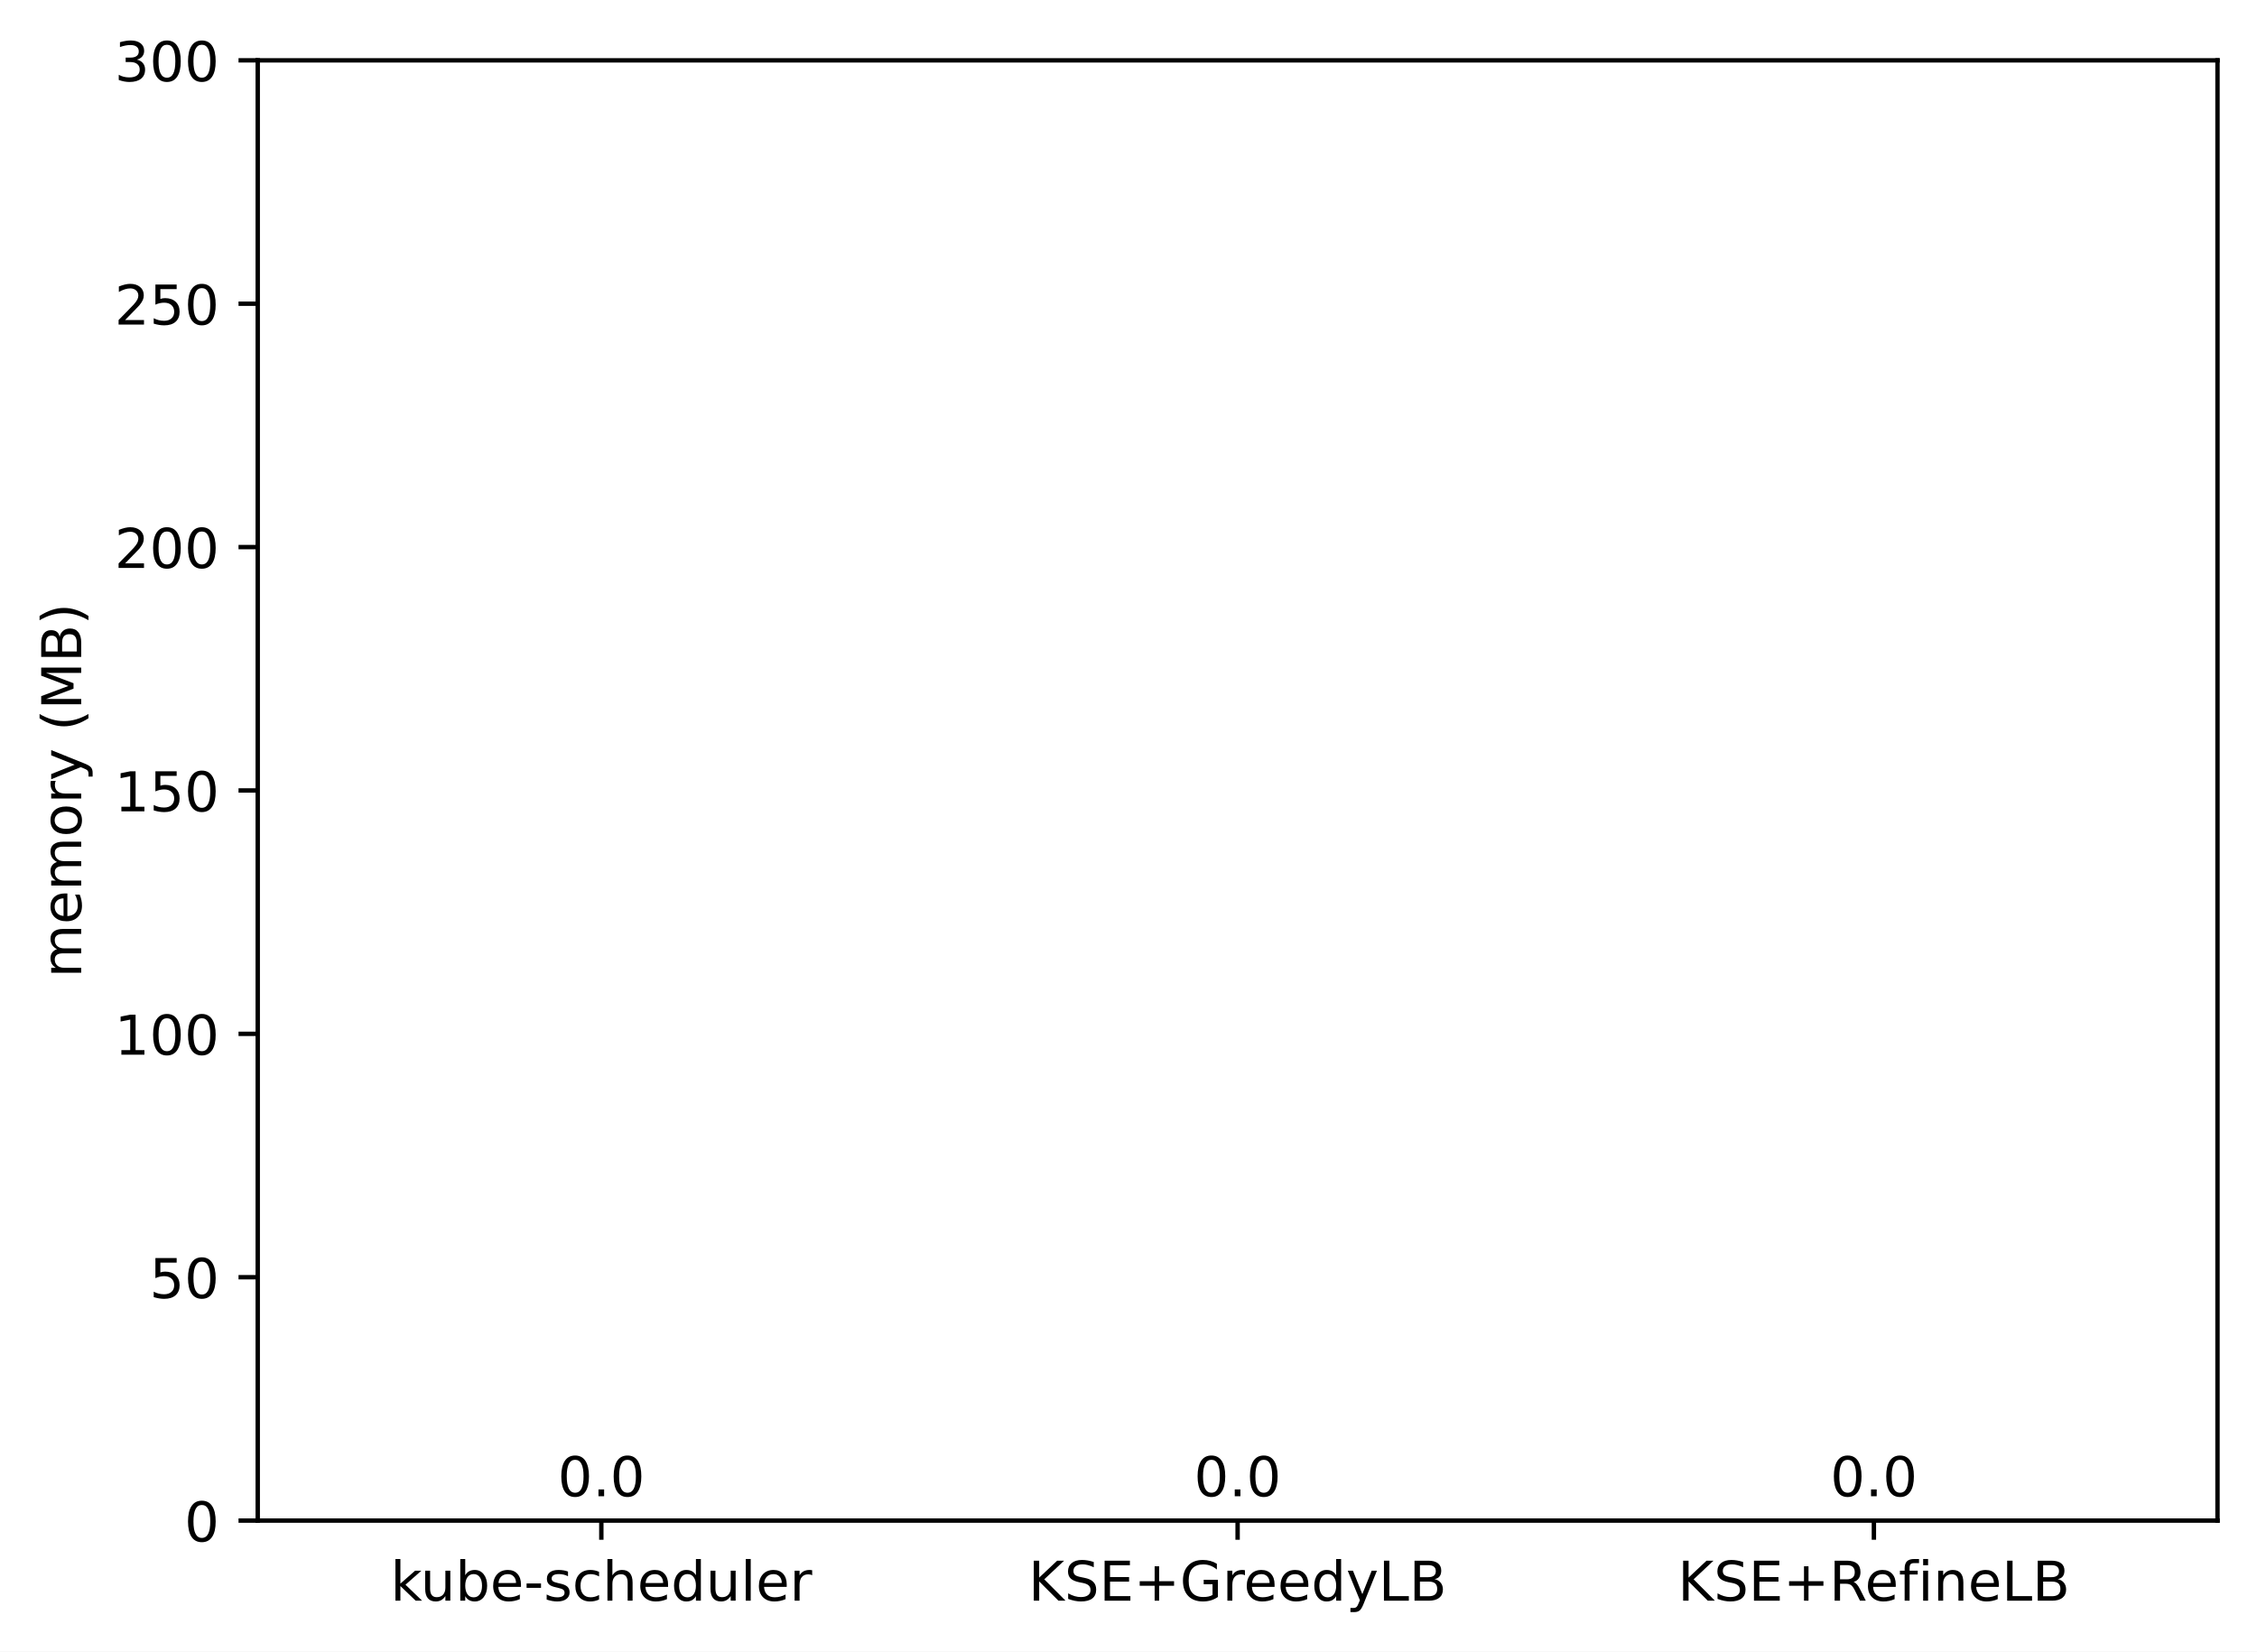
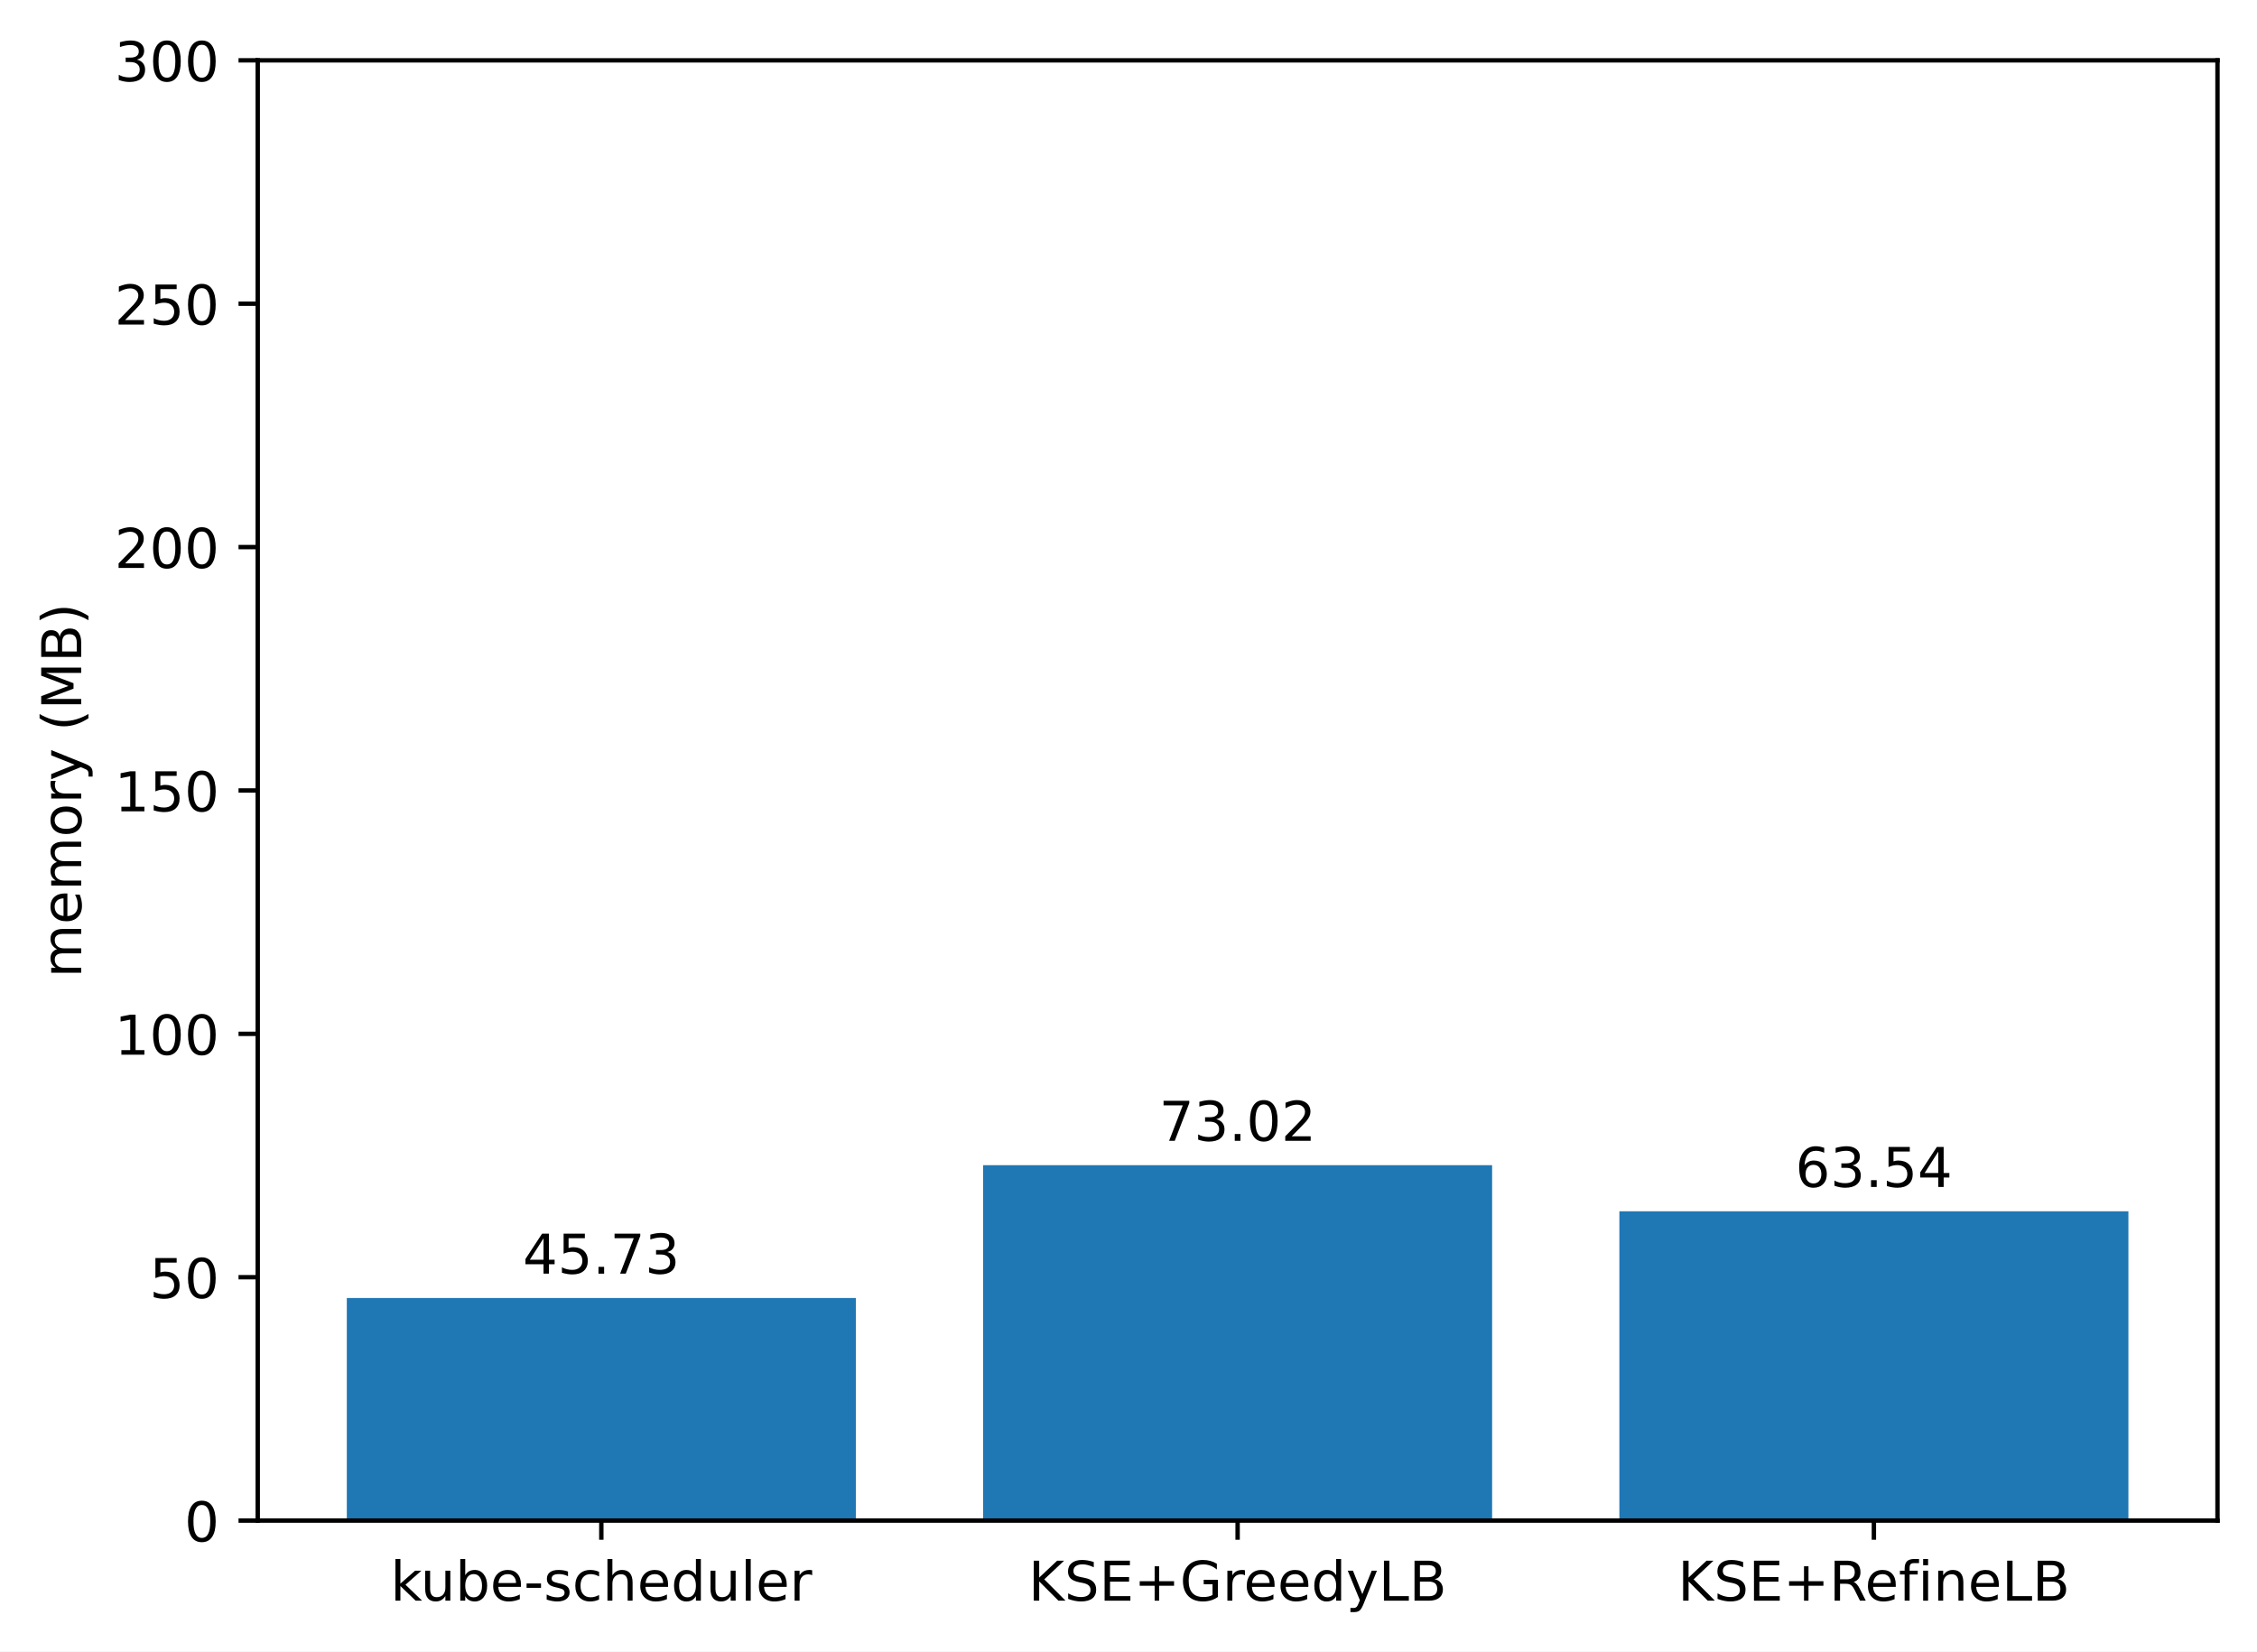
<svg xmlns="http://www.w3.org/2000/svg" xmlns:xlink="http://www.w3.org/1999/xlink" width="411.286pt" height="300.989pt" viewBox="0 0 411.286 300.989" version="1.1">
  <defs>
    <style type="text/css">*{stroke-linejoin: round; stroke-linecap: butt}</style>
  </defs>
  <g id="figure_1">
    <g id="patch_1">
      <path d="M 0 300.989  L 411.286 300.989  L 411.286 0  L 0 0  z " style="fill: #ffffff" />
    </g>
    <g id="axes_1">
      <g id="patch_2">
        <path d="M 46.966 277.111  L 404.086 277.111  L 404.086 10.999  L 46.966 10.999  z " style="fill: #ffffff" />
      </g>
      <g id="patch_3">
-         <path d="M 63.198 277.111  L 155.957 277.111  L 155.957 277.111  L 63.198 277.111  z " clip-path="url(#p0c585258d3)" style="fill: #1f77b4" />
+         <path d="M 63.198 277.111  L 155.957 277.111  L 155.957 236.547  L 63.198 236.547  z " clip-path="url(#p138daef315)" style="fill: #1f77b4" />
      </g>
      <g id="patch_4">
-         <path d="M 179.146 277.111  L 271.905 277.111  L 271.905 277.111  L 179.146 277.111  z " clip-path="url(#p0c585258d3)" style="fill: #1f77b4" />
+         <path d="M 179.146 277.111  L 271.905 277.111  L 271.905 212.34  L 179.146 212.34  z " clip-path="url(#p138daef315)" style="fill: #1f77b4" />
      </g>
      <g id="patch_5">
-         <path d="M 295.094 277.111  L 387.853 277.111  L 387.853 277.111  L 295.094 277.111  z " clip-path="url(#p0c585258d3)" style="fill: #1f77b4" />
+         <path d="M 295.094 277.111  L 387.853 277.111  L 387.853 220.749  L 295.094 220.749  z " clip-path="url(#p138daef315)" style="fill: #1f77b4" />
      </g>
      <g id="matplotlib.axis_1">
        <g id="xtick_1">
          <g id="line2d_1">
            <defs>
-               <path id="mc4d7781b6d" d="M 0 0  L 0 3.5  " style="stroke: #000000; stroke-width: 0.8" />
+               <path id="m4c0c175b9d" d="M 0 0  L 0 3.5  " style="stroke: #000000; stroke-width: 0.8" />
            </defs>
            <g>
-               <use xlink:href="#mc4d7781b6d" x="109.578" y="277.111" style="stroke: #000000; stroke-width: 0.8" />
+               <use xlink:href="#m4c0c175b9d" x="109.578" y="277.111" style="stroke: #000000; stroke-width: 0.8" />
            </g>
          </g>
          <g id="text_1">
            <g transform="translate(71.15179 291.7097)scale(0.1 -0.1)">
              <defs>
                <path id="DejaVuSans-6b" d="M 581 4863  L 1159 4863  L 1159 1991  L 2875 3500  L 3609 3500  L 1753 1863  L 3688 0  L 2938 0  L 1159 1709  L 1159 0  L 581 0  L 581 4863  z " transform="scale(0.015625)" />
                <path id="DejaVuSans-75" d="M 544 1381  L 544 3500  L 1119 3500  L 1119 1403  Q 1119 906 1312 657  Q 1506 409 1894 409  Q 2359 409 2629 706  Q 2900 1003 2900 1516  L 2900 3500  L 3475 3500  L 3475 0  L 2900 0  L 2900 538  Q 2691 219 2414 64  Q 2138 -91 1772 -91  Q 1169 -91 856 284  Q 544 659 544 1381  z M 1991 3584  L 1991 3584  z " transform="scale(0.015625)" />
                <path id="DejaVuSans-62" d="M 3116 1747  Q 3116 2381 2855 2742  Q 2594 3103 2138 3103  Q 1681 3103 1420 2742  Q 1159 2381 1159 1747  Q 1159 1113 1420 752  Q 1681 391 2138 391  Q 2594 391 2855 752  Q 3116 1113 3116 1747  z M 1159 2969  Q 1341 3281 1617 3432  Q 1894 3584 2278 3584  Q 2916 3584 3314 3078  Q 3713 2572 3713 1747  Q 3713 922 3314 415  Q 2916 -91 2278 -91  Q 1894 -91 1617 61  Q 1341 213 1159 525  L 1159 0  L 581 0  L 581 4863  L 1159 4863  L 1159 2969  z " transform="scale(0.015625)" />
                <path id="DejaVuSans-65" d="M 3597 1894  L 3597 1613  L 953 1613  Q 991 1019 1311 708  Q 1631 397 2203 397  Q 2534 397 2845 478  Q 3156 559 3463 722  L 3463 178  Q 3153 47 2828 -22  Q 2503 -91 2169 -91  Q 1331 -91 842 396  Q 353 884 353 1716  Q 353 2575 817 3079  Q 1281 3584 2069 3584  Q 2775 3584 3186 3129  Q 3597 2675 3597 1894  z M 3022 2063  Q 3016 2534 2758 2815  Q 2500 3097 2075 3097  Q 1594 3097 1305 2825  Q 1016 2553 972 2059  L 3022 2063  z " transform="scale(0.015625)" />
                <path id="DejaVuSans-2d" d="M 313 2009  L 1997 2009  L 1997 1497  L 313 1497  L 313 2009  z " transform="scale(0.015625)" />
                <path id="DejaVuSans-73" d="M 2834 3397  L 2834 2853  Q 2591 2978 2328 3040  Q 2066 3103 1784 3103  Q 1356 3103 1142 2972  Q 928 2841 928 2578  Q 928 2378 1081 2264  Q 1234 2150 1697 2047  L 1894 2003  Q 2506 1872 2764 1633  Q 3022 1394 3022 966  Q 3022 478 2636 193  Q 2250 -91 1575 -91  Q 1294 -91 989 -36  Q 684 19 347 128  L 347 722  Q 666 556 975 473  Q 1284 391 1588 391  Q 1994 391 2212 530  Q 2431 669 2431 922  Q 2431 1156 2273 1281  Q 2116 1406 1581 1522  L 1381 1569  Q 847 1681 609 1914  Q 372 2147 372 2553  Q 372 3047 722 3315  Q 1072 3584 1716 3584  Q 2034 3584 2315 3537  Q 2597 3491 2834 3397  z " transform="scale(0.015625)" />
                <path id="DejaVuSans-63" d="M 3122 3366  L 3122 2828  Q 2878 2963 2633 3030  Q 2388 3097 2138 3097  Q 1578 3097 1268 2742  Q 959 2388 959 1747  Q 959 1106 1268 751  Q 1578 397 2138 397  Q 2388 397 2633 464  Q 2878 531 3122 666  L 3122 134  Q 2881 22 2623 -34  Q 2366 -91 2075 -91  Q 1284 -91 818 406  Q 353 903 353 1747  Q 353 2603 823 3093  Q 1294 3584 2113 3584  Q 2378 3584 2631 3529  Q 2884 3475 3122 3366  z " transform="scale(0.015625)" />
                <path id="DejaVuSans-68" d="M 3513 2113  L 3513 0  L 2938 0  L 2938 2094  Q 2938 2591 2744 2837  Q 2550 3084 2163 3084  Q 1697 3084 1428 2787  Q 1159 2491 1159 1978  L 1159 0  L 581 0  L 581 4863  L 1159 4863  L 1159 2956  Q 1366 3272 1645 3428  Q 1925 3584 2291 3584  Q 2894 3584 3203 3211  Q 3513 2838 3513 2113  z " transform="scale(0.015625)" />
                <path id="DejaVuSans-64" d="M 2906 2969  L 2906 4863  L 3481 4863  L 3481 0  L 2906 0  L 2906 525  Q 2725 213 2448 61  Q 2172 -91 1784 -91  Q 1150 -91 751 415  Q 353 922 353 1747  Q 353 2572 751 3078  Q 1150 3584 1784 3584  Q 2172 3584 2448 3432  Q 2725 3281 2906 2969  z M 947 1747  Q 947 1113 1208 752  Q 1469 391 1925 391  Q 2381 391 2643 752  Q 2906 1113 2906 1747  Q 2906 2381 2643 2742  Q 2381 3103 1925 3103  Q 1469 3103 1208 2742  Q 947 2381 947 1747  z " transform="scale(0.015625)" />
                <path id="DejaVuSans-6c" d="M 603 4863  L 1178 4863  L 1178 0  L 603 0  L 603 4863  z " transform="scale(0.015625)" />
                <path id="DejaVuSans-72" d="M 2631 2963  Q 2534 3019 2420 3045  Q 2306 3072 2169 3072  Q 1681 3072 1420 2755  Q 1159 2438 1159 1844  L 1159 0  L 581 0  L 581 3500  L 1159 3500  L 1159 2956  Q 1341 3275 1631 3429  Q 1922 3584 2338 3584  Q 2397 3584 2469 3576  Q 2541 3569 2628 3553  L 2631 2963  z " transform="scale(0.015625)" />
              </defs>
              <use xlink:href="#DejaVuSans-6b" />
              <use xlink:href="#DejaVuSans-75" x="54.785" />
              <use xlink:href="#DejaVuSans-62" x="118.164" />
              <use xlink:href="#DejaVuSans-65" x="181.641" />
              <use xlink:href="#DejaVuSans-2d" x="243.164" />
              <use xlink:href="#DejaVuSans-73" x="279.248" />
              <use xlink:href="#DejaVuSans-63" x="331.348" />
              <use xlink:href="#DejaVuSans-68" x="386.328" />
              <use xlink:href="#DejaVuSans-65" x="449.707" />
              <use xlink:href="#DejaVuSans-64" x="511.23" />
              <use xlink:href="#DejaVuSans-75" x="574.707" />
              <use xlink:href="#DejaVuSans-6c" x="638.086" />
              <use xlink:href="#DejaVuSans-65" x="665.869" />
              <use xlink:href="#DejaVuSans-72" x="727.393" />
            </g>
          </g>
        </g>
        <g id="xtick_2">
          <g id="line2d_2">
            <g>
-               <use xlink:href="#mc4d7781b6d" x="225.526" y="277.111" style="stroke: #000000; stroke-width: 0.8" />
+               <use xlink:href="#m4c0c175b9d" x="225.526" y="277.111" style="stroke: #000000; stroke-width: 0.8" />
            </g>
          </g>
          <g id="text_2">
            <g transform="translate(187.403 291.7097)scale(0.1 -0.1)">
              <defs>
                <path id="DejaVuSans-4b" d="M 628 4666  L 1259 4666  L 1259 2694  L 3353 4666  L 4166 4666  L 1850 2491  L 4331 0  L 3500 0  L 1259 2247  L 1259 0  L 628 0  L 628 4666  z " transform="scale(0.015625)" />
                <path id="DejaVuSans-53" d="M 3425 4513  L 3425 3897  Q 3066 4069 2747 4153  Q 2428 4238 2131 4238  Q 1616 4238 1336 4038  Q 1056 3838 1056 3469  Q 1056 3159 1242 3001  Q 1428 2844 1947 2747  L 2328 2669  Q 3034 2534 3370 2195  Q 3706 1856 3706 1288  Q 3706 609 3251 259  Q 2797 -91 1919 -91  Q 1588 -91 1214 -16  Q 841 59 441 206  L 441 856  Q 825 641 1194 531  Q 1563 422 1919 422  Q 2459 422 2753 634  Q 3047 847 3047 1241  Q 3047 1584 2836 1778  Q 2625 1972 2144 2069  L 1759 2144  Q 1053 2284 737 2584  Q 422 2884 422 3419  Q 422 4038 858 4394  Q 1294 4750 2059 4750  Q 2388 4750 2728 4690  Q 3069 4631 3425 4513  z " transform="scale(0.015625)" />
                <path id="DejaVuSans-45" d="M 628 4666  L 3578 4666  L 3578 4134  L 1259 4134  L 1259 2753  L 3481 2753  L 3481 2222  L 1259 2222  L 1259 531  L 3634 531  L 3634 0  L 628 0  L 628 4666  z " transform="scale(0.015625)" />
                <path id="DejaVuSans-2b" d="M 2944 4013  L 2944 2272  L 4684 2272  L 4684 1741  L 2944 1741  L 2944 0  L 2419 0  L 2419 1741  L 678 1741  L 678 2272  L 2419 2272  L 2419 4013  L 2944 4013  z " transform="scale(0.015625)" />
                <path id="DejaVuSans-47" d="M 3809 666  L 3809 1919  L 2778 1919  L 2778 2438  L 4434 2438  L 4434 434  Q 4069 175 3628 42  Q 3188 -91 2688 -91  Q 1594 -91 976 548  Q 359 1188 359 2328  Q 359 3472 976 4111  Q 1594 4750 2688 4750  Q 3144 4750 3555 4637  Q 3966 4525 4313 4306  L 4313 3634  Q 3963 3931 3569 4081  Q 3175 4231 2741 4231  Q 1884 4231 1454 3753  Q 1025 3275 1025 2328  Q 1025 1384 1454 906  Q 1884 428 2741 428  Q 3075 428 3337 486  Q 3600 544 3809 666  z " transform="scale(0.015625)" />
                <path id="DejaVuSans-79" d="M 2059 -325  Q 1816 -950 1584 -1140  Q 1353 -1331 966 -1331  L 506 -1331  L 506 -850  L 844 -850  Q 1081 -850 1212 -737  Q 1344 -625 1503 -206  L 1606 56  L 191 3500  L 800 3500  L 1894 763  L 2988 3500  L 3597 3500  L 2059 -325  z " transform="scale(0.015625)" />
                <path id="DejaVuSans-4c" d="M 628 4666  L 1259 4666  L 1259 531  L 3531 531  L 3531 0  L 628 0  L 628 4666  z " transform="scale(0.015625)" />
                <path id="DejaVuSans-42" d="M 1259 2228  L 1259 519  L 2272 519  Q 2781 519 3026 730  Q 3272 941 3272 1375  Q 3272 1813 3026 2020  Q 2781 2228 2272 2228  L 1259 2228  z M 1259 4147  L 1259 2741  L 2194 2741  Q 2656 2741 2882 2914  Q 3109 3088 3109 3444  Q 3109 3797 2882 3972  Q 2656 4147 2194 4147  L 1259 4147  z M 628 4666  L 2241 4666  Q 2963 4666 3353 4366  Q 3744 4066 3744 3513  Q 3744 3084 3544 2831  Q 3344 2578 2956 2516  Q 3422 2416 3680 2098  Q 3938 1781 3938 1306  Q 3938 681 3513 340  Q 3088 0 2303 0  L 628 0  L 628 4666  z " transform="scale(0.015625)" />
              </defs>
              <use xlink:href="#DejaVuSans-4b" />
              <use xlink:href="#DejaVuSans-53" x="65.576" />
              <use xlink:href="#DejaVuSans-45" x="129.053" />
              <use xlink:href="#DejaVuSans-2b" x="192.236" />
              <use xlink:href="#DejaVuSans-47" x="276.025" />
              <use xlink:href="#DejaVuSans-72" x="353.516" />
              <use xlink:href="#DejaVuSans-65" x="392.379" />
              <use xlink:href="#DejaVuSans-65" x="453.902" />
              <use xlink:href="#DejaVuSans-64" x="515.426" />
              <use xlink:href="#DejaVuSans-79" x="578.902" />
              <use xlink:href="#DejaVuSans-4c" x="638.082" />
              <use xlink:href="#DejaVuSans-42" x="693.795" />
            </g>
          </g>
        </g>
        <g id="xtick_3">
          <g id="line2d_3">
            <g>
-               <use xlink:href="#mc4d7781b6d" x="341.474" y="277.111" style="stroke: #000000; stroke-width: 0.8" />
+               <use xlink:href="#m4c0c175b9d" x="341.474" y="277.111" style="stroke: #000000; stroke-width: 0.8" />
            </g>
          </g>
          <g id="text_3">
            <g transform="translate(305.7346 291.7097)scale(0.1 -0.1)">
              <defs>
                <path id="DejaVuSans-52" d="M 2841 2188  Q 3044 2119 3236 1894  Q 3428 1669 3622 1275  L 4263 0  L 3584 0  L 2988 1197  Q 2756 1666 2539 1819  Q 2322 1972 1947 1972  L 1259 1972  L 1259 0  L 628 0  L 628 4666  L 2053 4666  Q 2853 4666 3247 4331  Q 3641 3997 3641 3322  Q 3641 2881 3436 2590  Q 3231 2300 2841 2188  z M 1259 4147  L 1259 2491  L 2053 2491  Q 2509 2491 2742 2702  Q 2975 2913 2975 3322  Q 2975 3731 2742 3939  Q 2509 4147 2053 4147  L 1259 4147  z " transform="scale(0.015625)" />
                <path id="DejaVuSans-66" d="M 2375 4863  L 2375 4384  L 1825 4384  Q 1516 4384 1395 4259  Q 1275 4134 1275 3809  L 1275 3500  L 2222 3500  L 2222 3053  L 1275 3053  L 1275 0  L 697 0  L 697 3053  L 147 3053  L 147 3500  L 697 3500  L 697 3744  Q 697 4328 969 4595  Q 1241 4863 1831 4863  L 2375 4863  z " transform="scale(0.015625)" />
                <path id="DejaVuSans-69" d="M 603 3500  L 1178 3500  L 1178 0  L 603 0  L 603 3500  z M 603 4863  L 1178 4863  L 1178 4134  L 603 4134  L 603 4863  z " transform="scale(0.015625)" />
                <path id="DejaVuSans-6e" d="M 3513 2113  L 3513 0  L 2938 0  L 2938 2094  Q 2938 2591 2744 2837  Q 2550 3084 2163 3084  Q 1697 3084 1428 2787  Q 1159 2491 1159 1978  L 1159 0  L 581 0  L 581 3500  L 1159 3500  L 1159 2956  Q 1366 3272 1645 3428  Q 1925 3584 2291 3584  Q 2894 3584 3203 3211  Q 3513 2838 3513 2113  z " transform="scale(0.015625)" />
              </defs>
              <use xlink:href="#DejaVuSans-4b" />
              <use xlink:href="#DejaVuSans-53" x="65.576" />
              <use xlink:href="#DejaVuSans-45" x="129.053" />
              <use xlink:href="#DejaVuSans-2b" x="192.236" />
              <use xlink:href="#DejaVuSans-52" x="276.025" />
              <use xlink:href="#DejaVuSans-65" x="341.008" />
              <use xlink:href="#DejaVuSans-66" x="402.531" />
              <use xlink:href="#DejaVuSans-69" x="437.736" />
              <use xlink:href="#DejaVuSans-6e" x="465.52" />
              <use xlink:href="#DejaVuSans-65" x="528.898" />
              <use xlink:href="#DejaVuSans-4c" x="590.422" />
              <use xlink:href="#DejaVuSans-42" x="646.135" />
            </g>
          </g>
        </g>
      </g>
      <g id="matplotlib.axis_2">
        <g id="ytick_1">
          <g id="line2d_4">
            <defs>
-               <path id="m57bac7a256" d="M 0 0  L -3.5 0  " style="stroke: #000000; stroke-width: 0.8" />
+               <path id="m130807eaf0" d="M 0 0  L -3.5 0  " style="stroke: #000000; stroke-width: 0.8" />
            </defs>
            <g>
-               <use xlink:href="#m57bac7a256" x="46.966" y="277.111" style="stroke: #000000; stroke-width: 0.8" />
+               <use xlink:href="#m130807eaf0" x="46.966" y="277.111" style="stroke: #000000; stroke-width: 0.8" />
            </g>
          </g>
          <g id="text_4">
            <g transform="translate(33.60312 280.9104)scale(0.1 -0.1)">
              <defs>
                <path id="DejaVuSans-30" d="M 2034 4250  Q 1547 4250 1301 3770  Q 1056 3291 1056 2328  Q 1056 1369 1301 889  Q 1547 409 2034 409  Q 2525 409 2770 889  Q 3016 1369 3016 2328  Q 3016 3291 2770 3770  Q 2525 4250 2034 4250  z M 2034 4750  Q 2819 4750 3233 4129  Q 3647 3509 3647 2328  Q 3647 1150 3233 529  Q 2819 -91 2034 -91  Q 1250 -91 836 529  Q 422 1150 422 2328  Q 422 3509 836 4129  Q 1250 4750 2034 4750  z " transform="scale(0.015625)" />
              </defs>
              <use xlink:href="#DejaVuSans-30" />
            </g>
          </g>
        </g>
        <g id="ytick_2">
          <g id="line2d_5">
            <g>
-               <use xlink:href="#m57bac7a256" x="46.966" y="232.759" style="stroke: #000000; stroke-width: 0.8" />
+               <use xlink:href="#m130807eaf0" x="46.966" y="232.759" style="stroke: #000000; stroke-width: 0.8" />
            </g>
          </g>
          <g id="text_5">
            <g transform="translate(27.24063 236.5584)scale(0.1 -0.1)">
              <defs>
                <path id="DejaVuSans-35" d="M 691 4666  L 3169 4666  L 3169 4134  L 1269 4134  L 1269 2991  Q 1406 3038 1543 3061  Q 1681 3084 1819 3084  Q 2600 3084 3056 2656  Q 3513 2228 3513 1497  Q 3513 744 3044 326  Q 2575 -91 1722 -91  Q 1428 -91 1123 -41  Q 819 9 494 109  L 494 744  Q 775 591 1075 516  Q 1375 441 1709 441  Q 2250 441 2565 725  Q 2881 1009 2881 1497  Q 2881 1984 2565 2268  Q 2250 2553 1709 2553  Q 1456 2553 1204 2497  Q 953 2441 691 2322  L 691 4666  z " transform="scale(0.015625)" />
              </defs>
              <use xlink:href="#DejaVuSans-35" />
              <use xlink:href="#DejaVuSans-30" x="63.623" />
            </g>
          </g>
        </g>
        <g id="ytick_3">
          <g id="line2d_6">
            <g>
-               <use xlink:href="#m57bac7a256" x="46.966" y="188.407" style="stroke: #000000; stroke-width: 0.8" />
+               <use xlink:href="#m130807eaf0" x="46.966" y="188.407" style="stroke: #000000; stroke-width: 0.8" />
            </g>
          </g>
          <g id="text_6">
            <g transform="translate(20.87813 192.2064)scale(0.1 -0.1)">
              <defs>
                <path id="DejaVuSans-31" d="M 794 531  L 1825 531  L 1825 4091  L 703 3866  L 703 4441  L 1819 4666  L 2450 4666  L 2450 531  L 3481 531  L 3481 0  L 794 0  L 794 531  z " transform="scale(0.015625)" />
              </defs>
              <use xlink:href="#DejaVuSans-31" />
              <use xlink:href="#DejaVuSans-30" x="63.623" />
              <use xlink:href="#DejaVuSans-30" x="127.246" />
            </g>
          </g>
        </g>
        <g id="ytick_4">
          <g id="line2d_7">
            <g>
-               <use xlink:href="#m57bac7a256" x="46.966" y="144.055" style="stroke: #000000; stroke-width: 0.8" />
+               <use xlink:href="#m130807eaf0" x="46.966" y="144.055" style="stroke: #000000; stroke-width: 0.8" />
            </g>
          </g>
          <g id="text_7">
            <g transform="translate(20.87813 147.8544)scale(0.1 -0.1)">
              <use xlink:href="#DejaVuSans-31" />
              <use xlink:href="#DejaVuSans-35" x="63.623" />
              <use xlink:href="#DejaVuSans-30" x="127.246" />
            </g>
          </g>
        </g>
        <g id="ytick_5">
          <g id="line2d_8">
            <g>
-               <use xlink:href="#m57bac7a256" x="46.966" y="99.703" style="stroke: #000000; stroke-width: 0.8" />
+               <use xlink:href="#m130807eaf0" x="46.966" y="99.703" style="stroke: #000000; stroke-width: 0.8" />
            </g>
          </g>
          <g id="text_8">
            <g transform="translate(20.87813 103.5024)scale(0.1 -0.1)">
              <defs>
                <path id="DejaVuSans-32" d="M 1228 531  L 3431 531  L 3431 0  L 469 0  L 469 531  Q 828 903 1448 1529  Q 2069 2156 2228 2338  Q 2531 2678 2651 2914  Q 2772 3150 2772 3378  Q 2772 3750 2511 3984  Q 2250 4219 1831 4219  Q 1534 4219 1204 4116  Q 875 4013 500 3803  L 500 4441  Q 881 4594 1212 4672  Q 1544 4750 1819 4750  Q 2544 4750 2975 4387  Q 3406 4025 3406 3419  Q 3406 3131 3298 2873  Q 3191 2616 2906 2266  Q 2828 2175 2409 1742  Q 1991 1309 1228 531  z " transform="scale(0.015625)" />
              </defs>
              <use xlink:href="#DejaVuSans-32" />
              <use xlink:href="#DejaVuSans-30" x="63.623" />
              <use xlink:href="#DejaVuSans-30" x="127.246" />
            </g>
          </g>
        </g>
        <g id="ytick_6">
          <g id="line2d_9">
            <g>
-               <use xlink:href="#m57bac7a256" x="46.966" y="55.351" style="stroke: #000000; stroke-width: 0.8" />
+               <use xlink:href="#m130807eaf0" x="46.966" y="55.351" style="stroke: #000000; stroke-width: 0.8" />
            </g>
          </g>
          <g id="text_9">
            <g transform="translate(20.87813 59.15044)scale(0.1 -0.1)">
              <use xlink:href="#DejaVuSans-32" />
              <use xlink:href="#DejaVuSans-35" x="63.623" />
              <use xlink:href="#DejaVuSans-30" x="127.246" />
            </g>
          </g>
        </g>
        <g id="ytick_7">
          <g id="line2d_10">
            <g>
-               <use xlink:href="#m57bac7a256" x="46.966" y="10.999" style="stroke: #000000; stroke-width: 0.8" />
+               <use xlink:href="#m130807eaf0" x="46.966" y="10.999" style="stroke: #000000; stroke-width: 0.8" />
            </g>
          </g>
          <g id="text_10">
            <g transform="translate(20.87813 14.79844)scale(0.1 -0.1)">
              <defs>
                <path id="DejaVuSans-33" d="M 2597 2516  Q 3050 2419 3304 2112  Q 3559 1806 3559 1356  Q 3559 666 3084 287  Q 2609 -91 1734 -91  Q 1441 -91 1130 -33  Q 819 25 488 141  L 488 750  Q 750 597 1062 519  Q 1375 441 1716 441  Q 2309 441 2620 675  Q 2931 909 2931 1356  Q 2931 1769 2642 2001  Q 2353 2234 1838 2234  L 1294 2234  L 1294 2753  L 1863 2753  Q 2328 2753 2575 2939  Q 2822 3125 2822 3475  Q 2822 3834 2567 4026  Q 2313 4219 1838 4219  Q 1578 4219 1281 4162  Q 984 4106 628 3988  L 628 4550  Q 988 4650 1302 4700  Q 1616 4750 1894 4750  Q 2613 4750 3031 4423  Q 3450 4097 3450 3541  Q 3450 3153 3228 2886  Q 3006 2619 2597 2516  z " transform="scale(0.015625)" />
              </defs>
              <use xlink:href="#DejaVuSans-33" />
              <use xlink:href="#DejaVuSans-30" x="63.623" />
              <use xlink:href="#DejaVuSans-30" x="127.246" />
            </g>
          </g>
        </g>
        <g id="text_11">
          <g transform="translate(14.79844 178.1818)rotate(-90)scale(0.1 -0.1)">
            <defs>
              <path id="DejaVuSans-6d" d="M 3328 2828  Q 3544 3216 3844 3400  Q 4144 3584 4550 3584  Q 5097 3584 5394 3201  Q 5691 2819 5691 2113  L 5691 0  L 5113 0  L 5113 2094  Q 5113 2597 4934 2840  Q 4756 3084 4391 3084  Q 3944 3084 3684 2787  Q 3425 2491 3425 1978  L 3425 0  L 2847 0  L 2847 2094  Q 2847 2600 2669 2842  Q 2491 3084 2119 3084  Q 1678 3084 1418 2786  Q 1159 2488 1159 1978  L 1159 0  L 581 0  L 581 3500  L 1159 3500  L 1159 2956  Q 1356 3278 1631 3431  Q 1906 3584 2284 3584  Q 2666 3584 2933 3390  Q 3200 3197 3328 2828  z " transform="scale(0.015625)" />
              <path id="DejaVuSans-6f" d="M 1959 3097  Q 1497 3097 1228 2736  Q 959 2375 959 1747  Q 959 1119 1226 758  Q 1494 397 1959 397  Q 2419 397 2687 759  Q 2956 1122 2956 1747  Q 2956 2369 2687 2733  Q 2419 3097 1959 3097  z M 1959 3584  Q 2709 3584 3137 3096  Q 3566 2609 3566 1747  Q 3566 888 3137 398  Q 2709 -91 1959 -91  Q 1206 -91 779 398  Q 353 888 353 1747  Q 353 2609 779 3096  Q 1206 3584 1959 3584  z " transform="scale(0.015625)" />
              <path id="DejaVuSans-20" transform="scale(0.015625)" />
              <path id="DejaVuSans-28" d="M 1984 4856  Q 1566 4138 1362 3434  Q 1159 2731 1159 2009  Q 1159 1288 1364 580  Q 1569 -128 1984 -844  L 1484 -844  Q 1016 -109 783 600  Q 550 1309 550 2009  Q 550 2706 781 3412  Q 1013 4119 1484 4856  L 1984 4856  z " transform="scale(0.015625)" />
              <path id="DejaVuSans-4d" d="M 628 4666  L 1569 4666  L 2759 1491  L 3956 4666  L 4897 4666  L 4897 0  L 4281 0  L 4281 4097  L 3078 897  L 2444 897  L 1241 4097  L 1241 0  L 628 0  L 628 4666  z " transform="scale(0.015625)" />
              <path id="DejaVuSans-29" d="M 513 4856  L 1013 4856  Q 1481 4119 1714 3412  Q 1947 2706 1947 2009  Q 1947 1309 1714 600  Q 1481 -109 1013 -844  L 513 -844  Q 928 -128 1133 580  Q 1338 1288 1338 2009  Q 1338 2731 1133 3434  Q 928 4138 513 4856  z " transform="scale(0.015625)" />
            </defs>
            <use xlink:href="#DejaVuSans-6d" />
            <use xlink:href="#DejaVuSans-65" x="97.412" />
            <use xlink:href="#DejaVuSans-6d" x="158.936" />
            <use xlink:href="#DejaVuSans-6f" x="256.348" />
            <use xlink:href="#DejaVuSans-72" x="317.529" />
            <use xlink:href="#DejaVuSans-79" x="358.643" />
            <use xlink:href="#DejaVuSans-20" x="417.822" />
            <use xlink:href="#DejaVuSans-28" x="449.609" />
            <use xlink:href="#DejaVuSans-4d" x="488.623" />
            <use xlink:href="#DejaVuSans-42" x="574.902" />
            <use xlink:href="#DejaVuSans-29" x="643.506" />
          </g>
        </g>
      </g>
      <g id="patch_6">
        <path d="M 46.966 277.111  L 46.966 10.999  " style="fill: none; stroke: #000000; stroke-width: 0.8; stroke-linejoin: miter; stroke-linecap: square" />
      </g>
      <g id="patch_7">
        <path d="M 404.086 277.111  L 404.086 10.999  " style="fill: none; stroke: #000000; stroke-width: 0.8; stroke-linejoin: miter; stroke-linecap: square" />
      </g>
      <g id="patch_8">
        <path d="M 46.966 277.111  L 404.086 277.111  " style="fill: none; stroke: #000000; stroke-width: 0.8; stroke-linejoin: miter; stroke-linecap: square" />
      </g>
      <g id="patch_9">
        <path d="M 46.966 10.999  L 404.086 10.999  " style="fill: none; stroke: #000000; stroke-width: 0.8; stroke-linejoin: miter; stroke-linecap: square" />
      </g>
      <g id="text_12">
-         <g transform="translate(101.626 272.676)scale(0.1 -0.1)">
+         <g transform="translate(95.26351 232.1117)scale(0.1 -0.1)">
          <defs>
+             <path id="DejaVuSans-34" d="M 2419 4116  L 825 1625  L 2419 1625  L 2419 4116  z M 2253 4666  L 3047 4666  L 3047 1625  L 3713 1625  L 3713 1100  L 3047 1100  L 3047 0  L 2419 0  L 2419 1100  L 313 1100  L 313 1709  L 2253 4666  z " transform="scale(0.015625)" />
            <path id="DejaVuSans-2e" d="M 684 794  L 1344 794  L 1344 0  L 684 0  L 684 794  z " transform="scale(0.015625)" />
+             <path id="DejaVuSans-37" d="M 525 4666  L 3525 4666  L 3525 4397  L 1831 0  L 1172 0  L 2766 4134  L 525 4134  L 525 4666  z " transform="scale(0.015625)" />
          </defs>
-           <use xlink:href="#DejaVuSans-30" />
-           <use xlink:href="#DejaVuSans-2e" x="63.623" />
-           <use xlink:href="#DejaVuSans-30" x="95.41" />
+           <use xlink:href="#DejaVuSans-34" />
+           <use xlink:href="#DejaVuSans-35" x="63.623" />
+           <use xlink:href="#DejaVuSans-2e" x="127.246" />
+           <use xlink:href="#DejaVuSans-37" x="159.033" />
+           <use xlink:href="#DejaVuSans-33" x="222.656" />
        </g>
      </g>
      <g id="text_13">
-         <g transform="translate(217.5741 272.676)scale(0.1 -0.1)">
-           <use xlink:href="#DejaVuSans-30" />
-           <use xlink:href="#DejaVuSans-2e" x="63.623" />
-           <use xlink:href="#DejaVuSans-30" x="95.41" />
+         <g transform="translate(211.2116 207.9044)scale(0.1 -0.1)">
+           <use xlink:href="#DejaVuSans-37" />
+           <use xlink:href="#DejaVuSans-33" x="63.623" />
+           <use xlink:href="#DejaVuSans-2e" x="127.246" />
+           <use xlink:href="#DejaVuSans-30" x="159.033" />
+           <use xlink:href="#DejaVuSans-32" x="222.656" />
        </g>
      </g>
      <g id="text_14">
-         <g transform="translate(333.5221 272.676)scale(0.1 -0.1)">
-           <use xlink:href="#DejaVuSans-30" />
-           <use xlink:href="#DejaVuSans-2e" x="63.623" />
-           <use xlink:href="#DejaVuSans-30" x="95.41" />
+         <g transform="translate(327.1596 216.3135)scale(0.1 -0.1)">
+           <defs>
+             <path id="DejaVuSans-36" d="M 2113 2584  Q 1688 2584 1439 2293  Q 1191 2003 1191 1497  Q 1191 994 1439 701  Q 1688 409 2113 409  Q 2538 409 2786 701  Q 3034 994 3034 1497  Q 3034 2003 2786 2293  Q 2538 2584 2113 2584  z M 3366 4563  L 3366 3988  Q 3128 4100 2886 4159  Q 2644 4219 2406 4219  Q 1781 4219 1451 3797  Q 1122 3375 1075 2522  Q 1259 2794 1537 2939  Q 1816 3084 2150 3084  Q 2853 3084 3261 2657  Q 3669 2231 3669 1497  Q 3669 778 3244 343  Q 2819 -91 2113 -91  Q 1303 -91 875 529  Q 447 1150 447 2328  Q 447 3434 972 4092  Q 1497 4750 2381 4750  Q 2619 4750 2861 4703  Q 3103 4656 3366 4563  z " transform="scale(0.015625)" />
+           </defs>
+           <use xlink:href="#DejaVuSans-36" />
+           <use xlink:href="#DejaVuSans-33" x="63.623" />
+           <use xlink:href="#DejaVuSans-2e" x="127.246" />
+           <use xlink:href="#DejaVuSans-35" x="159.033" />
+           <use xlink:href="#DejaVuSans-34" x="222.656" />
        </g>
      </g>
    </g>
  </g>
  <defs>
-     <clipPath id="p0c585258d3">
+     <clipPath id="p138daef315">
      <rect x="46.966" y="10.999" width="357.12" height="266.112" />
    </clipPath>
  </defs>
</svg>
